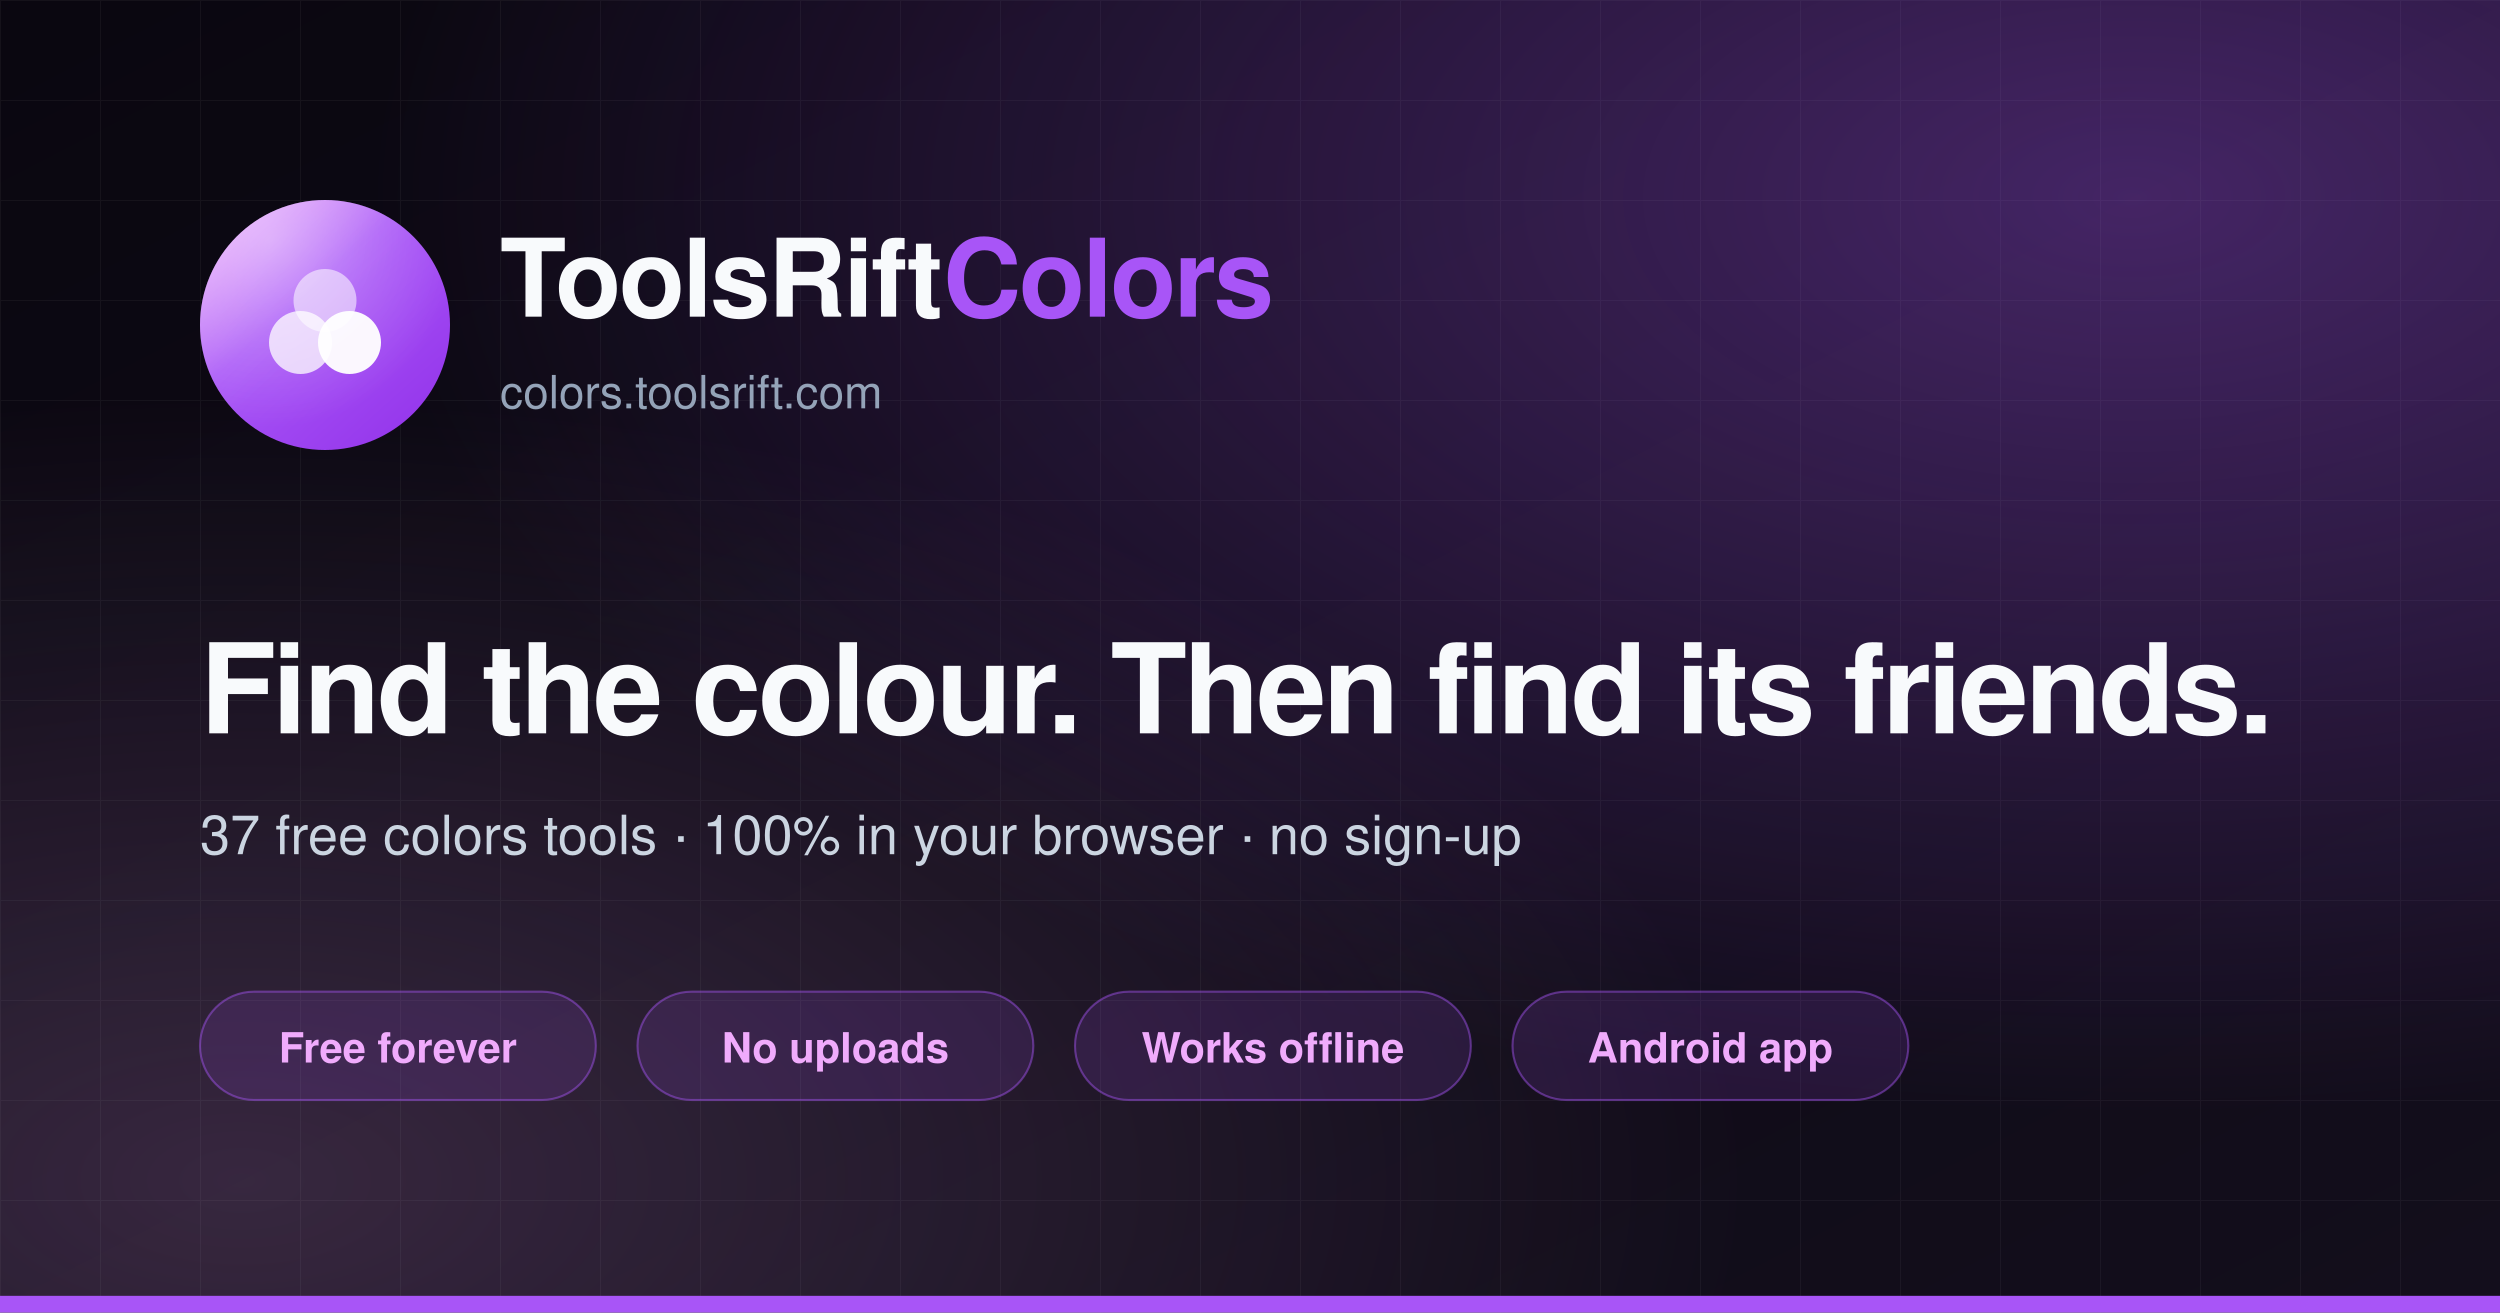
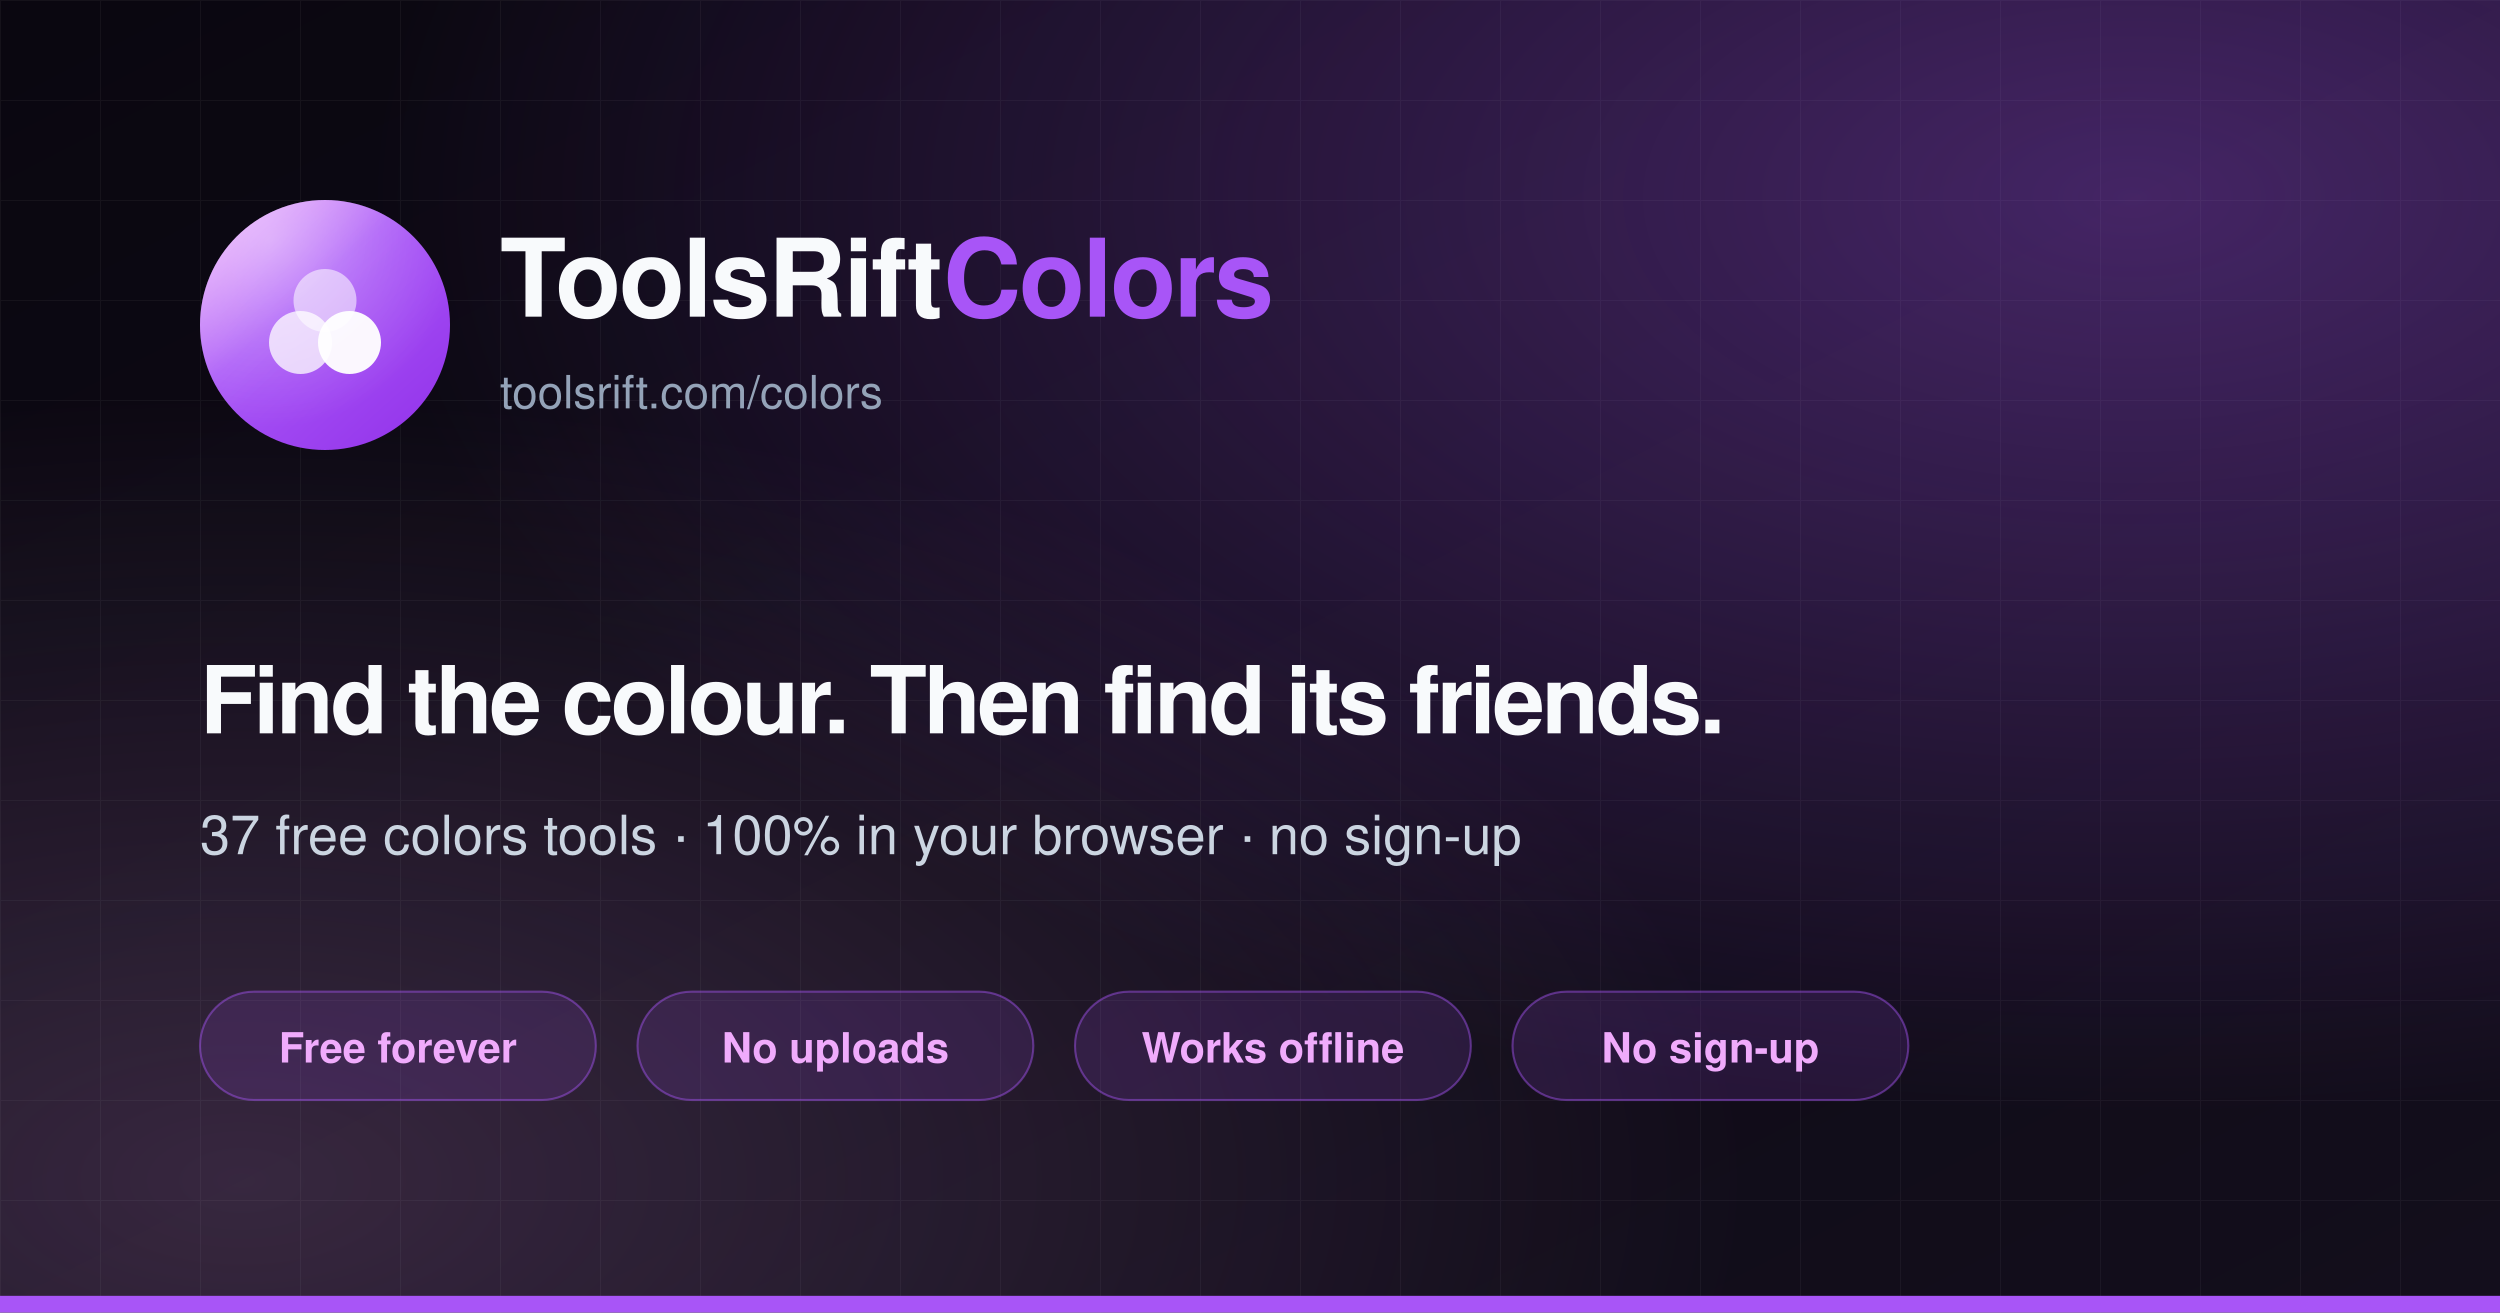
<svg xmlns="http://www.w3.org/2000/svg" viewBox="0 0 1200 630" width="1200" height="630">
  <defs>
    <linearGradient id="bg" x1="0" y1="0" x2="1" y2="1">
      <stop offset="0" stop-color="#0A0710" />
      <stop offset="1" stop-color="#130E1C" />
    </linearGradient>
    <radialGradient id="glow" cx="0.85" cy="0.15" r="0.7">
      <stop offset="0" stop-color="#A855F7" stop-opacity="0.35" />
      <stop offset="1" stop-color="#A855F7" stop-opacity="0" />
    </radialGradient>
    <radialGradient id="glow2" cx="0.1" cy="0.9" r="0.6">
      <stop offset="0" stop-color="#F0ABFC" stop-opacity="0.18" />
      <stop offset="1" stop-color="#F0ABFC" stop-opacity="0" />
    </radialGradient>
    <pattern id="grid" width="48" height="48" patternUnits="userSpaceOnUse">
      <path d="M48 0H0v48" fill="none" stroke="#fff" stroke-opacity="0.045" />
    </pattern>
  </defs>
  <rect width="1200" height="630" fill="url(#bg)" />
  <rect width="1200" height="630" fill="url(#grid)" />
  <rect width="1200" height="630" fill="url(#glow)" />
  <rect width="1200" height="630" fill="url(#glow2)" />
  <g transform="translate(96 96)">
    <defs>
      <linearGradient id="og-g" x1="0" y1="0" x2="0.9" y2="1">
        <stop offset="0" stop-color="#F0ABFC" />
        <stop offset="0.42" stop-color="#A855F7" />
        <stop offset="1" stop-color="#9333EA" />
      </linearGradient>
      <radialGradient id="og-hl" cx="0.28" cy="0.16" r="0.75">
        <stop offset="0" stop-color="#fff" stop-opacity="0.34" />
        <stop offset="1" stop-color="#fff" stop-opacity="0" />
      </radialGradient>
      <linearGradient id="og-sheen" x1="0" y1="0" x2="1" y2="1">
        <stop offset="0" stop-color="#fff" stop-opacity="0.16" />
        <stop offset="0.5" stop-color="#fff" stop-opacity="0" />
      </linearGradient>
      <clipPath id="og-c">
        <circle cx="60" cy="60" r="60" />
      </clipPath>
    </defs>
    <g clip-path="url(#og-c)">
      <rect width="120" height="120" fill="url(#og-g)" />
      <rect width="120" height="120" fill="url(#og-hl)" />
      <rect width="120" height="120" fill="url(#og-sheen)" />
    </g>
    <g transform="translate(18.00 18.00) scale(0.84)" color="#ffffff">
      <circle cx="50" cy="36" r="18" fill="currentColor" opacity=".55" />
      <circle cx="36" cy="60" r="18" fill="currentColor" opacity=".75" />
      <circle cx="64" cy="60" r="18" fill="currentColor" opacity=".95" />
    </g>
  </g>
  <text x="240" y="152" font-family="Sora, 'Segoe UI', system-ui, -apple-system, Helvetica, Arial, sans-serif" font-weight="800" font-size="52" letter-spacing="-1.2" fill="#F8FAFC">ToolsRift<tspan fill="#A855F7"> Colors</tspan>
  </text>
-   <text x="240" y="196" font-family="Sora, 'Segoe UI', system-ui, -apple-system, Helvetica, Arial, sans-serif" font-weight="500" font-size="22" fill="#94A3B8">colors.toolsrift.com</text>
-   <text x="96" y="352" font-family="Sora, 'Segoe UI', system-ui, -apple-system, Helvetica, Arial, sans-serif" font-weight="800" font-size="60" letter-spacing="-1.5" fill="#F8FAFC">Find the colour. Then find its friends.</text>
+   <text x="240" y="196" font-family="Sora, 'Segoe UI', system-ui, -apple-system, Helvetica, Arial, sans-serif" font-weight="500" font-size="22" fill="#94A3B8">toolsrift.com/colors</text>
+   <text x="96" y="352" font-family="Sora, 'Segoe UI', system-ui, -apple-system, Helvetica, Arial, sans-serif" font-weight="800" font-size="45" letter-spacing="-1.5" fill="#F8FAFC">Find the colour. Then find its friends.</text>
  <text x="96" y="410" font-family="Sora, 'Segoe UI', system-ui, -apple-system, Helvetica, Arial, sans-serif" font-weight="500" font-size="26" fill="#CBD5E1">37 free colors tools · 100% in your browser · no sign-up</text>
  <g transform="translate(96 476)">
    <rect x="0" y="0" width="190" height="52" rx="26" fill="#A855F7" fill-opacity="0.14" stroke="#A855F7" stroke-opacity="0.45" />
    <text x="95" y="34" text-anchor="middle" font-family="Sora, 'Segoe UI', system-ui, -apple-system, Helvetica, Arial, sans-serif" font-weight="700" font-size="20" fill="#F0ABFC">Free forever</text>
    <rect x="210" y="0" width="190" height="52" rx="26" fill="#A855F7" fill-opacity="0.14" stroke="#A855F7" stroke-opacity="0.45" />
    <text x="305" y="34" text-anchor="middle" font-family="Sora, 'Segoe UI', system-ui, -apple-system, Helvetica, Arial, sans-serif" font-weight="700" font-size="20" fill="#F0ABFC">No uploads</text>
    <rect x="420" y="0" width="190" height="52" rx="26" fill="#A855F7" fill-opacity="0.14" stroke="#A855F7" stroke-opacity="0.45" />
    <text x="515" y="34" text-anchor="middle" font-family="Sora, 'Segoe UI', system-ui, -apple-system, Helvetica, Arial, sans-serif" font-weight="700" font-size="20" fill="#F0ABFC">Works offline</text>
    <rect x="630" y="0" width="190" height="52" rx="26" fill="#A855F7" fill-opacity="0.14" stroke="#A855F7" stroke-opacity="0.45" />
-     <text x="725" y="34" text-anchor="middle" font-family="Sora, 'Segoe UI', system-ui, -apple-system, Helvetica, Arial, sans-serif" font-weight="700" font-size="20" fill="#F0ABFC">Android app</text>
+     <text x="725" y="34" text-anchor="middle" font-family="Sora, 'Segoe UI', system-ui, -apple-system, Helvetica, Arial, sans-serif" font-weight="700" font-size="20" fill="#F0ABFC">No sign-up</text>
  </g>
  <rect x="0" y="622" width="1200" height="8" fill="#A855F7" />
</svg>
